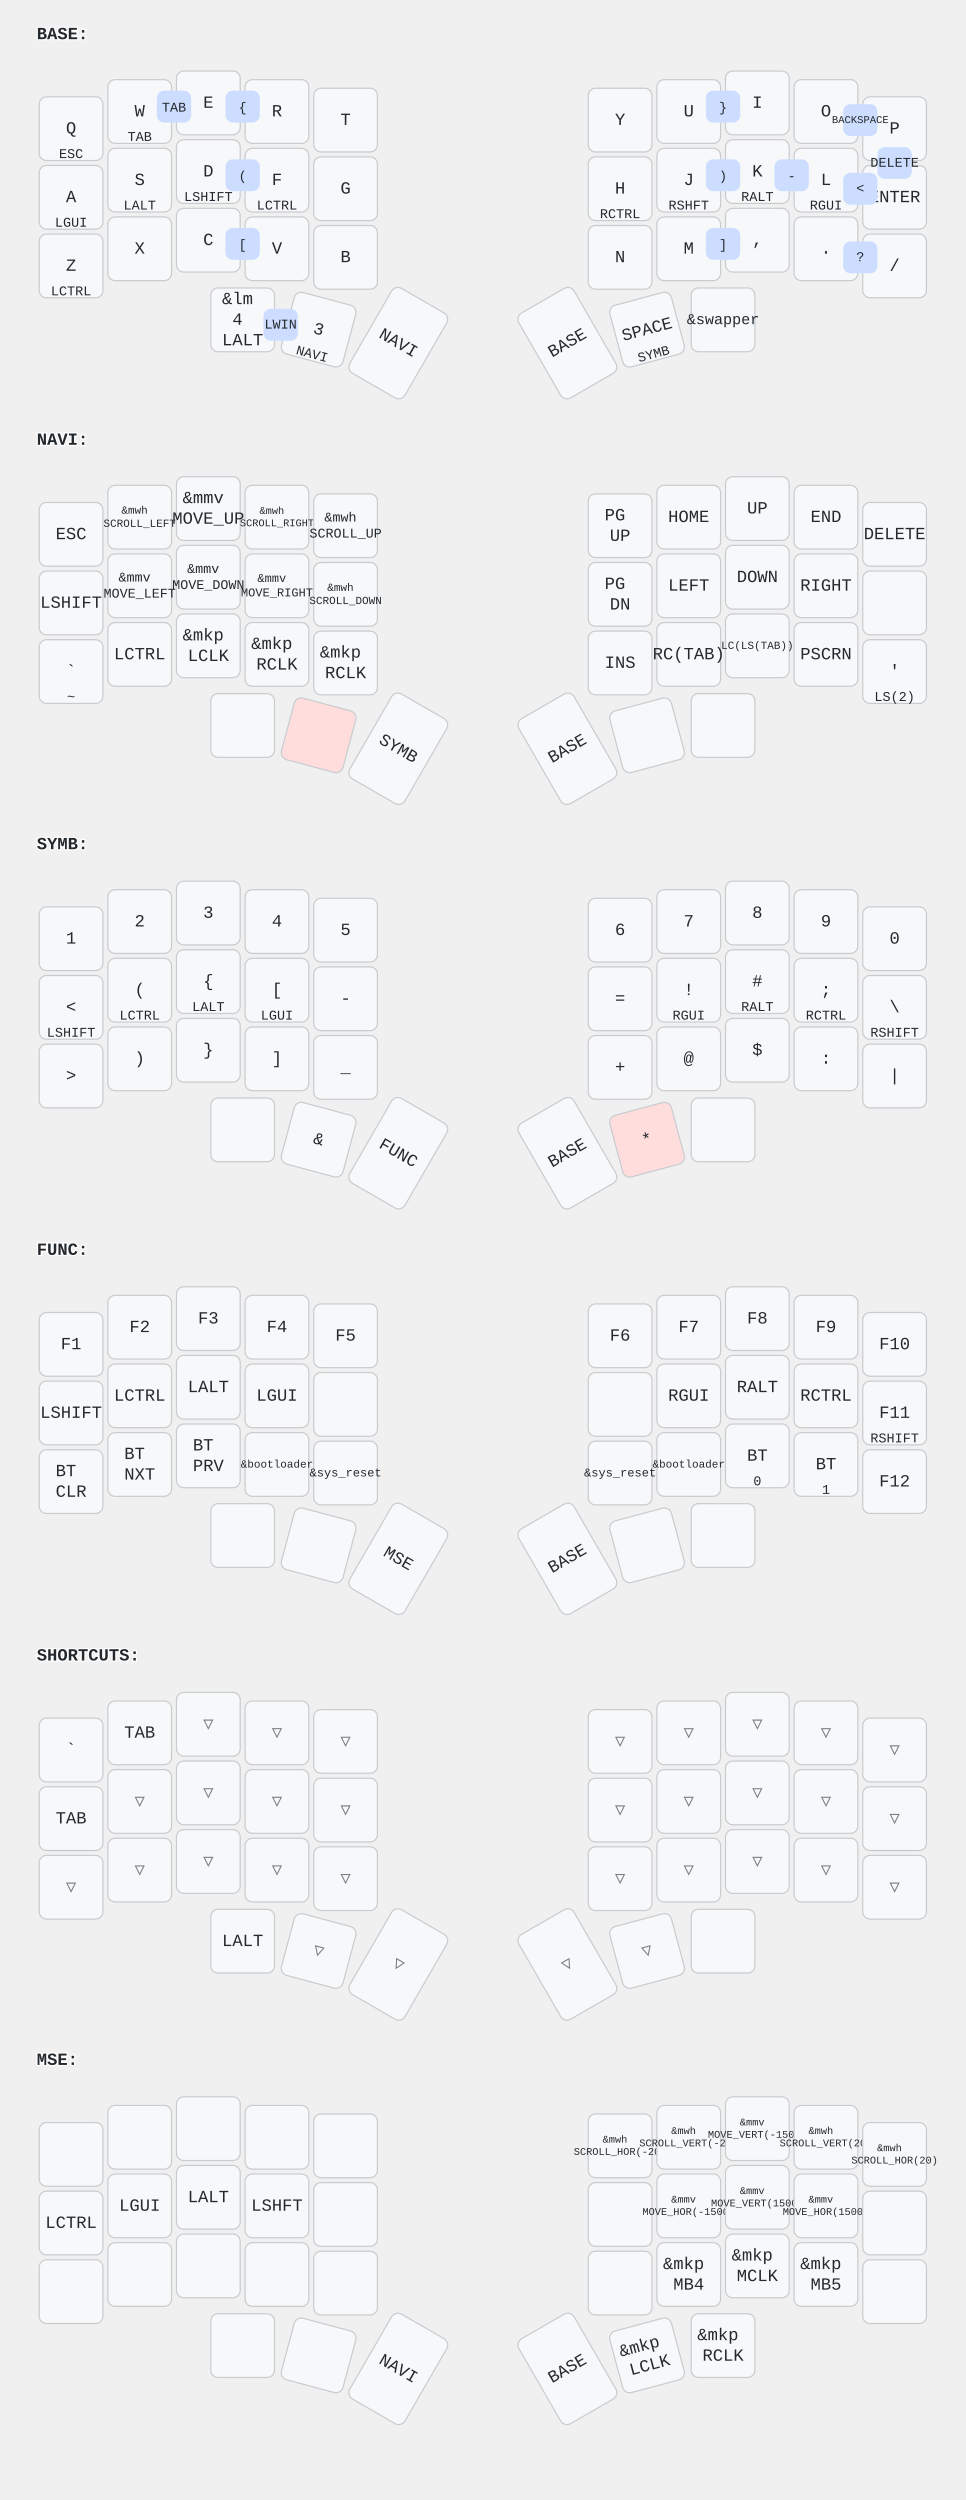
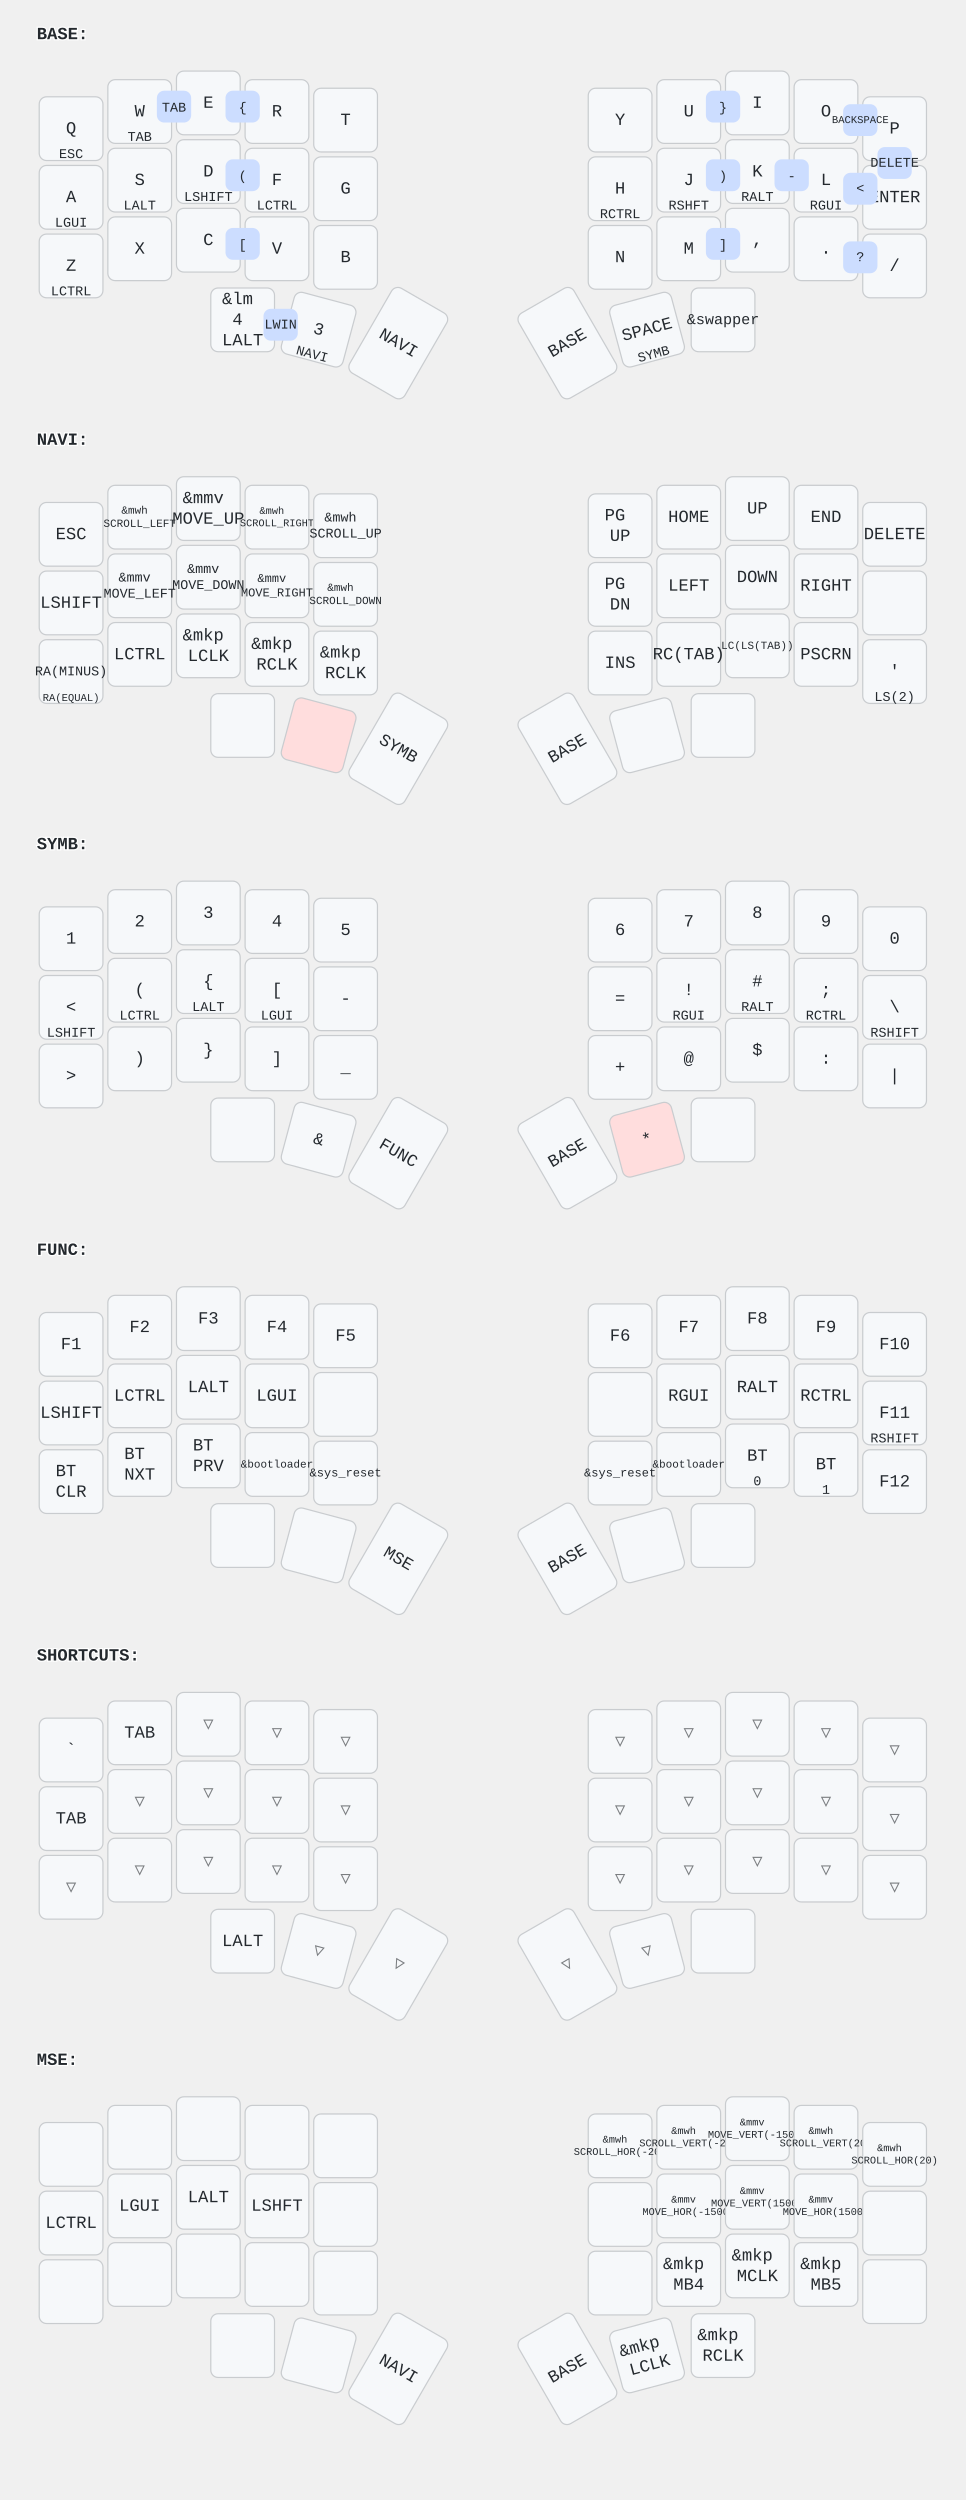
<svg xmlns="http://www.w3.org/2000/svg" width="788" height="2040" viewBox="0 0 788 2040" class="keymap">
  <style>/* inherit to force styles through use tags */
svg path {
    fill: inherit;
}

/* font and background color specifications */
svg.keymap {
    font-family: SFMono-Regular,Consolas,Liberation Mono,Menlo,monospace;
    font-size: 14px;
    font-kerning: normal;
    text-rendering: optimizeLegibility;
    fill: #24292e;
}

/* default key styling */
rect.key {
    fill: #f6f8fa;
    stroke: #c9cccf;
    stroke-width: 1;
}

/* default key side styling, only used is draw_key_sides is set */
rect.side {
    filter: brightness(90%);
}

/* color accent for combo boxes */
rect.combo, rect.combo-separate {
    fill: #cdf;
}

/* color accent for held keys */
rect.held, rect.combo.held {
    fill: #fdd;
}

/* color accent for ghost (optional) keys */
rect.ghost, rect.combo.ghost {
    stroke-dasharray: 4, 4;
    stroke-width: 2;
}

text {
    text-anchor: middle;
    dominant-baseline: middle;
}

/* styling for layer labels */
text.label {
    font-weight: bold;
    text-anchor: start;
    stroke: white;
    stroke-width: 2;
    paint-order: stroke;
}

/* styling for combo tap, and key hold/shifted label text */
text.combo, text.hold, text.shifted {
    font-size: 11px;
}

text.hold {
    text-anchor: middle;
    dominant-baseline: auto;
}

text.shifted {
    text-anchor: middle;
    dominant-baseline: hanging;
}

/* styling for hold/shifted label text in combo box */
text.combo.hold, text.combo.shifted {
    font-size: 8px;
}

/* lighter symbol for transparent keys */
text.trans {
    fill: #7b7e81;
}

/* styling for combo dendrons */
path.combo {
    stroke-width: 1;
    stroke: gray;
    fill: none;
}

/* Start Tabler Icons Cleanup */
/* cannot use height/width with glyphs */
.icon-tabler &gt; path {
    fill: inherit;
    stroke: inherit;
    stroke-width: 2;
}
/* hide tabler's default box */
.icon-tabler &gt; path[stroke="none"][fill="none"] {
    visibility: hidden;
}
/* End Tabler Icons Cleanup */
</style>
  <g transform="translate(30, 0)" class="layer-BASE">
    <text x="0" y="28" class="label">BASE:</text>
    <g transform="translate(0, 56)">
      <g transform="translate(28, 49)" class="key keypos-0">
        <rect rx="6" ry="6" x="-26" y="-26" width="52" height="52" class="key" />
        <text x="0" y="0" class="key tap">Q</text>
        <text x="0" y="24" class="key hold">ESC</text>
      </g>
      <g transform="translate(84, 35)" class="key keypos-1">
        <rect rx="6" ry="6" x="-26" y="-26" width="52" height="52" class="key" />
        <text x="0" y="0" class="key tap">W</text>
        <text x="0" y="24" class="key hold">TAB</text>
      </g>
      <g transform="translate(140, 28)" class="key keypos-2">
        <rect rx="6" ry="6" x="-26" y="-26" width="52" height="52" class="key" />
        <text x="0" y="0" class="key tap">E</text>
      </g>
      <g transform="translate(196, 35)" class="key keypos-3">
        <rect rx="6" ry="6" x="-26" y="-26" width="52" height="52" class="key" />
        <text x="0" y="0" class="key tap">R</text>
      </g>
      <g transform="translate(252, 42)" class="key keypos-4">
        <rect rx="6" ry="6" x="-26" y="-26" width="52" height="52" class="key" />
        <text x="0" y="0" class="key tap">T</text>
      </g>
      <g transform="translate(476, 42)" class="key keypos-5">
        <rect rx="6" ry="6" x="-26" y="-26" width="52" height="52" class="key" />
        <text x="0" y="0" class="key tap">Y</text>
      </g>
      <g transform="translate(532, 35)" class="key keypos-6">
        <rect rx="6" ry="6" x="-26" y="-26" width="52" height="52" class="key" />
        <text x="0" y="0" class="key tap">U</text>
      </g>
      <g transform="translate(588, 28)" class="key keypos-7">
        <rect rx="6" ry="6" x="-26" y="-26" width="52" height="52" class="key" />
        <text x="0" y="0" class="key tap">I</text>
      </g>
      <g transform="translate(644, 35)" class="key keypos-8">
        <rect rx="6" ry="6" x="-26" y="-26" width="52" height="52" class="key" />
        <text x="0" y="0" class="key tap">O</text>
      </g>
      <g transform="translate(700, 49)" class="key keypos-9">
        <rect rx="6" ry="6" x="-26" y="-26" width="52" height="52" class="key" />
        <text x="0" y="0" class="key tap">P</text>
      </g>
      <g transform="translate(28, 105)" class="key keypos-10">
        <rect rx="6" ry="6" x="-26" y="-26" width="52" height="52" class="key" />
        <text x="0" y="0" class="key tap">A</text>
        <text x="0" y="24" class="key hold">LGUI</text>
      </g>
      <g transform="translate(84, 91)" class="key keypos-11">
        <rect rx="6" ry="6" x="-26" y="-26" width="52" height="52" class="key" />
        <text x="0" y="0" class="key tap">S</text>
        <text x="0" y="24" class="key hold">LALT</text>
      </g>
      <g transform="translate(140, 84)" class="key keypos-12">
        <rect rx="6" ry="6" x="-26" y="-26" width="52" height="52" class="key" />
        <text x="0" y="0" class="key tap">D</text>
        <text x="0" y="24" class="key hold">LSHIFT</text>
      </g>
      <g transform="translate(196, 91)" class="key keypos-13">
        <rect rx="6" ry="6" x="-26" y="-26" width="52" height="52" class="key" />
        <text x="0" y="0" class="key tap">F</text>
        <text x="0" y="24" class="key hold">LCTRL</text>
      </g>
      <g transform="translate(252, 98)" class="key keypos-14">
        <rect rx="6" ry="6" x="-26" y="-26" width="52" height="52" class="key" />
        <text x="0" y="0" class="key tap">G</text>
      </g>
      <g transform="translate(476, 98)" class="key keypos-15">
        <rect rx="6" ry="6" x="-26" y="-26" width="52" height="52" class="key" />
        <text x="0" y="0" class="key tap">H</text>
        <text x="0" y="24" class="key hold">RCTRL</text>
      </g>
      <g transform="translate(532, 91)" class="key keypos-16">
        <rect rx="6" ry="6" x="-26" y="-26" width="52" height="52" class="key" />
        <text x="0" y="0" class="key tap">J</text>
        <text x="0" y="24" class="key hold">RSHFT</text>
      </g>
      <g transform="translate(588, 84)" class="key keypos-17">
        <rect rx="6" ry="6" x="-26" y="-26" width="52" height="52" class="key" />
        <text x="0" y="0" class="key tap">K</text>
        <text x="0" y="24" class="key hold">RALT</text>
      </g>
      <g transform="translate(644, 91)" class="key keypos-18">
        <rect rx="6" ry="6" x="-26" y="-26" width="52" height="52" class="key" />
        <text x="0" y="0" class="key tap">L</text>
        <text x="0" y="24" class="key hold">RGUI</text>
      </g>
      <g transform="translate(700, 105)" class="key keypos-19">
        <rect rx="6" ry="6" x="-26" y="-26" width="52" height="52" class="key" />
        <text x="0" y="0" class="key tap">ENTER</text>
      </g>
      <g transform="translate(28, 161)" class="key keypos-20">
        <rect rx="6" ry="6" x="-26" y="-26" width="52" height="52" class="key" />
        <text x="0" y="0" class="key tap">Z</text>
        <text x="0" y="24" class="key hold">LCTRL</text>
      </g>
      <g transform="translate(84, 147)" class="key keypos-21">
        <rect rx="6" ry="6" x="-26" y="-26" width="52" height="52" class="key" />
        <text x="0" y="0" class="key tap">X</text>
      </g>
      <g transform="translate(140, 140)" class="key keypos-22">
        <rect rx="6" ry="6" x="-26" y="-26" width="52" height="52" class="key" />
        <text x="0" y="0" class="key tap">C</text>
      </g>
      <g transform="translate(196, 147)" class="key keypos-23">
        <rect rx="6" ry="6" x="-26" y="-26" width="52" height="52" class="key" />
        <text x="0" y="0" class="key tap">V</text>
      </g>
      <g transform="translate(252, 154)" class="key keypos-24">
        <rect rx="6" ry="6" x="-26" y="-26" width="52" height="52" class="key" />
        <text x="0" y="0" class="key tap">B</text>
      </g>
      <g transform="translate(476, 154)" class="key keypos-25">
        <rect rx="6" ry="6" x="-26" y="-26" width="52" height="52" class="key" />
        <text x="0" y="0" class="key tap">N</text>
      </g>
      <g transform="translate(532, 147)" class="key keypos-26">
        <rect rx="6" ry="6" x="-26" y="-26" width="52" height="52" class="key" />
        <text x="0" y="0" class="key tap">M</text>
      </g>
      <g transform="translate(588, 140)" class="key keypos-27">
        <rect rx="6" ry="6" x="-26" y="-26" width="52" height="52" class="key" />
        <text x="0" y="0" class="key tap">,</text>
      </g>
      <g transform="translate(644, 147)" class="key keypos-28">
        <rect rx="6" ry="6" x="-26" y="-26" width="52" height="52" class="key" />
        <text x="0" y="0" class="key tap">.</text>
      </g>
      <g transform="translate(700, 161)" class="key keypos-29">
        <rect rx="6" ry="6" x="-26" y="-26" width="52" height="52" class="key" />
        <text x="0" y="0" class="key tap">/</text>
      </g>
      <g transform="translate(168, 205)" class="key keypos-30">
        <rect rx="6" ry="6" x="-26" y="-26" width="52" height="52" class="key" />
        <text x="0" y="0" class="key tap">
          <tspan x="0" dy="-1.2em">&amp;lm</tspan>
          <tspan x="0" dy="1.2em">4</tspan>
          <tspan x="0" dy="1.2em">LALT</tspan>
        </text>
      </g>
      <g transform="translate(230, 213) rotate(15.0)" class="key keypos-31">
        <rect rx="6" ry="6" x="-26" y="-26" width="52" height="52" class="key" />
        <text x="0" y="0" class="key tap">3</text>
        <text x="0" y="24" class="key hold">NAVI</text>
      </g>
      <g transform="translate(295, 224) rotate(30.0)" class="key keypos-32">
        <rect rx="6" ry="6" x="-26" y="-40" width="52" height="80" class="key" />
        <text x="0" y="0" class="key tap">NAVI</text>
      </g>
      <g transform="translate(433, 224) rotate(-30.0)" class="key keypos-33">
        <rect rx="6" ry="6" x="-26" y="-40" width="52" height="80" class="key" />
        <text x="0" y="0" class="key tap">BASE</text>
      </g>
      <g transform="translate(498, 213) rotate(-15.0)" class="key keypos-34">
        <rect rx="6" ry="6" x="-26" y="-26" width="52" height="52" class="key" />
        <text x="0" y="0" class="key tap">SPACE</text>
        <text x="0" y="24" class="key hold">SYMB</text>
      </g>
      <g transform="translate(560, 205)" class="key keypos-35">
        <rect rx="6" ry="6" x="-26" y="-26" width="52" height="52" class="key" />
        <text x="0" y="0" class="key tap">
          <tspan style="font-size: 88%">&amp;swapper</tspan>
        </text>
      </g>
      <g class="combo combopos-0">
        <rect rx="6" ry="6" x="98" y="18" width="28" height="26" class="combo" />
        <text x="112" y="32" class="combo tap">TAB</text>
      </g>
      <g class="combo combopos-1">
        <rect rx="6" ry="6" x="154" y="18" width="28" height="26" class="combo" />
        <text x="168" y="32" class="combo tap">{</text>
      </g>
      <g class="combo combopos-2">
        <rect rx="6" ry="6" x="154" y="74" width="28" height="26" class="combo" />
        <text x="168" y="88" class="combo tap">(</text>
      </g>
      <g class="combo combopos-3">
        <rect rx="6" ry="6" x="154" y="130" width="28" height="26" class="combo" />
        <text x="168" y="144" class="combo tap">[</text>
      </g>
      <g class="combo combopos-4">
        <rect rx="6" ry="6" x="658" y="29" width="28" height="26" class="combo" />
        <text x="672" y="42" class="combo tap">
          <tspan style="font-size: 78%">BACKSPACE</tspan>
        </text>
      </g>
      <g class="combo combopos-5">
        <rect rx="6" ry="6" x="602" y="74" width="28" height="26" class="combo" />
        <text x="616" y="88" class="combo tap">-</text>
      </g>
      <g class="combo combopos-6">
        <rect rx="6" ry="6" x="686" y="64" width="28" height="26" class="combo" />
        <text x="700" y="77" class="combo tap">DELETE</text>
      </g>
      <g class="combo combopos-7">
        <rect rx="6" ry="6" x="546" y="18" width="28" height="26" class="combo" />
        <text x="560" y="32" class="combo tap">}</text>
      </g>
      <g class="combo combopos-8">
        <rect rx="6" ry="6" x="546" y="74" width="28" height="26" class="combo" />
        <text x="560" y="88" class="combo tap">)</text>
      </g>
      <g class="combo combopos-9">
        <rect rx="6" ry="6" x="546" y="130" width="28" height="26" class="combo" />
        <text x="560" y="144" class="combo tap">]</text>
      </g>
      <g class="combo combopos-10">
        <rect rx="6" ry="6" x="658" y="141" width="28" height="26" class="combo" />
        <text x="672" y="154" class="combo tap">?</text>
      </g>
      <g class="combo combopos-11">
        <rect rx="6" ry="6" x="658" y="85" width="28" height="26" class="combo" />
        <text x="672" y="98" class="combo tap">&lt;</text>
      </g>
      <g class="combo combopos-12">
        <rect rx="6" ry="6" x="185" y="196" width="28" height="26" class="combo" />
        <text x="199" y="209" class="combo tap">LWIN</text>
      </g>
    </g>
  </g>
  <g transform="translate(30, 331)" class="layer-NAVI">
    <text x="0" y="28" class="label">NAVI:</text>
    <g transform="translate(0, 56)">
      <g transform="translate(28, 49)" class="key keypos-0">
        <rect rx="6" ry="6" x="-26" y="-26" width="52" height="52" class="key" />
        <text x="0" y="0" class="key tap">ESC</text>
      </g>
      <g transform="translate(84, 35)" class="key keypos-1">
        <rect rx="6" ry="6" x="-26" y="-26" width="52" height="52" class="key" />
        <text x="0" y="0" class="key tap">
          <tspan x="0" dy="-0.6em" style="font-size: 64%">&amp;mwh</tspan>
          <tspan x="0" dy="1.2em" style="font-size: 64%">SCROLL_LEFT</tspan>
        </text>
      </g>
      <g transform="translate(140, 28)" class="key keypos-2">
        <rect rx="6" ry="6" x="-26" y="-26" width="52" height="52" class="key" />
        <text x="0" y="0" class="key tap">
          <tspan x="0" dy="-0.6em">&amp;mmv</tspan>
          <tspan x="0" dy="1.2em">MOVE_UP</tspan>
        </text>
      </g>
      <g transform="translate(196, 35)" class="key keypos-3">
        <rect rx="6" ry="6" x="-26" y="-26" width="52" height="52" class="key" />
        <text x="0" y="0" class="key tap">
          <tspan x="0" dy="-0.6em" style="font-size: 60%">&amp;mwh</tspan>
          <tspan x="0" dy="1.2em" style="font-size: 60%">SCROLL_RIGHT</tspan>
        </text>
      </g>
      <g transform="translate(252, 42)" class="key keypos-4">
        <rect rx="6" ry="6" x="-26" y="-26" width="52" height="52" class="key" />
        <text x="0" y="0" class="key tap">
          <tspan x="0" dy="-0.6em" style="font-size: 78%">&amp;mwh</tspan>
          <tspan x="0" dy="1.2em" style="font-size: 78%">SCROLL_UP</tspan>
        </text>
      </g>
      <g transform="translate(476, 42)" class="key keypos-5">
        <rect rx="6" ry="6" x="-26" y="-26" width="52" height="52" class="key" />
        <text x="0" y="0" class="key tap">
          <tspan x="0" dy="-0.6em">PG</tspan>
          <tspan x="0" dy="1.2em">UP</tspan>
        </text>
      </g>
      <g transform="translate(532, 35)" class="key keypos-6">
        <rect rx="6" ry="6" x="-26" y="-26" width="52" height="52" class="key" />
        <text x="0" y="0" class="key tap">HOME</text>
      </g>
      <g transform="translate(588, 28)" class="key keypos-7">
        <rect rx="6" ry="6" x="-26" y="-26" width="52" height="52" class="key" />
        <text x="0" y="0" class="key tap">UP</text>
      </g>
      <g transform="translate(644, 35)" class="key keypos-8">
        <rect rx="6" ry="6" x="-26" y="-26" width="52" height="52" class="key" />
        <text x="0" y="0" class="key tap">END</text>
      </g>
      <g transform="translate(700, 49)" class="key keypos-9">
        <rect rx="6" ry="6" x="-26" y="-26" width="52" height="52" class="key" />
        <text x="0" y="0" class="key tap">DELETE</text>
      </g>
      <g transform="translate(28, 105)" class="key keypos-10">
        <rect rx="6" ry="6" x="-26" y="-26" width="52" height="52" class="key" />
        <text x="0" y="0" class="key tap">LSHIFT</text>
      </g>
      <g transform="translate(84, 91)" class="key keypos-11">
        <rect rx="6" ry="6" x="-26" y="-26" width="52" height="52" class="key" />
        <text x="0" y="0" class="key tap">
          <tspan x="0" dy="-0.6em" style="font-size: 78%">&amp;mmv</tspan>
          <tspan x="0" dy="1.2em" style="font-size: 78%">MOVE_LEFT</tspan>
        </text>
      </g>
      <g transform="translate(140, 84)" class="key keypos-12">
        <rect rx="6" ry="6" x="-26" y="-26" width="52" height="52" class="key" />
        <text x="0" y="0" class="key tap">
          <tspan x="0" dy="-0.6em" style="font-size: 78%">&amp;mmv</tspan>
          <tspan x="0" dy="1.2em" style="font-size: 78%">MOVE_DOWN</tspan>
        </text>
      </g>
      <g transform="translate(196, 91)" class="key keypos-13">
        <rect rx="6" ry="6" x="-26" y="-26" width="52" height="52" class="key" />
        <text x="0" y="0" class="key tap">
          <tspan x="0" dy="-0.6em" style="font-size: 70%">&amp;mmv</tspan>
          <tspan x="0" dy="1.2em" style="font-size: 70%">MOVE_RIGHT</tspan>
        </text>
      </g>
      <g transform="translate(252, 98)" class="key keypos-14">
        <rect rx="6" ry="6" x="-26" y="-26" width="52" height="52" class="key" />
        <text x="0" y="0" class="key tap">
          <tspan x="0" dy="-0.6em" style="font-size: 64%">&amp;mwh</tspan>
          <tspan x="0" dy="1.2em" style="font-size: 64%">SCROLL_DOWN</tspan>
        </text>
      </g>
      <g transform="translate(476, 98)" class="key keypos-15">
        <rect rx="6" ry="6" x="-26" y="-26" width="52" height="52" class="key" />
        <text x="0" y="0" class="key tap">
          <tspan x="0" dy="-0.6em">PG</tspan>
          <tspan x="0" dy="1.2em">DN</tspan>
        </text>
      </g>
      <g transform="translate(532, 91)" class="key keypos-16">
        <rect rx="6" ry="6" x="-26" y="-26" width="52" height="52" class="key" />
        <text x="0" y="0" class="key tap">LEFT</text>
      </g>
      <g transform="translate(588, 84)" class="key keypos-17">
        <rect rx="6" ry="6" x="-26" y="-26" width="52" height="52" class="key" />
        <text x="0" y="0" class="key tap">DOWN</text>
      </g>
      <g transform="translate(644, 91)" class="key keypos-18">
        <rect rx="6" ry="6" x="-26" y="-26" width="52" height="52" class="key" />
        <text x="0" y="0" class="key tap">RIGHT</text>
      </g>
      <g transform="translate(700, 105)" class="key keypos-19">
        <rect rx="6" ry="6" x="-26" y="-26" width="52" height="52" class="key" />
      </g>
      <g transform="translate(28, 161)" class="key keypos-20">
        <rect rx="6" ry="6" x="-26" y="-26" width="52" height="52" class="key" />
-         <text x="0" y="0" class="key tap">`</text>
-         <text x="0" y="24" class="key hold">~</text>
+         <text x="0" y="0" class="key tap">
+           <tspan style="font-size: 78%">RA(MINUS)</tspan>
+         </text>
+         <text x="0" y="24" class="key hold">
+           <tspan style="font-size: 78%">RA(EQUAL)</tspan>
+         </text>
      </g>
      <g transform="translate(84, 147)" class="key keypos-21">
        <rect rx="6" ry="6" x="-26" y="-26" width="52" height="52" class="key" />
        <text x="0" y="0" class="key tap">LCTRL</text>
      </g>
      <g transform="translate(140, 140)" class="key keypos-22">
        <rect rx="6" ry="6" x="-26" y="-26" width="52" height="52" class="key" />
        <text x="0" y="0" class="key tap">
          <tspan x="0" dy="-0.6em">&amp;mkp</tspan>
          <tspan x="0" dy="1.2em">LCLK</tspan>
        </text>
      </g>
      <g transform="translate(196, 147)" class="key keypos-23">
        <rect rx="6" ry="6" x="-26" y="-26" width="52" height="52" class="key" />
        <text x="0" y="0" class="key tap">
          <tspan x="0" dy="-0.6em">&amp;mkp</tspan>
          <tspan x="0" dy="1.2em">RCLK</tspan>
        </text>
      </g>
      <g transform="translate(252, 154)" class="key keypos-24">
        <rect rx="6" ry="6" x="-26" y="-26" width="52" height="52" class="key" />
        <text x="0" y="0" class="key tap">
          <tspan x="0" dy="-0.6em">&amp;mkp</tspan>
          <tspan x="0" dy="1.2em">RCLK</tspan>
        </text>
      </g>
      <g transform="translate(476, 154)" class="key keypos-25">
        <rect rx="6" ry="6" x="-26" y="-26" width="52" height="52" class="key" />
        <text x="0" y="0" class="key tap">INS</text>
      </g>
      <g transform="translate(532, 147)" class="key keypos-26">
        <rect rx="6" ry="6" x="-26" y="-26" width="52" height="52" class="key" />
        <text x="0" y="0" class="key tap">RC(TAB)</text>
      </g>
      <g transform="translate(588, 140)" class="key keypos-27">
        <rect rx="6" ry="6" x="-26" y="-26" width="52" height="52" class="key" />
        <text x="0" y="0" class="key tap">
          <tspan style="font-size: 64%">LC(LS(TAB))</tspan>
        </text>
      </g>
      <g transform="translate(644, 147)" class="key keypos-28">
        <rect rx="6" ry="6" x="-26" y="-26" width="52" height="52" class="key" />
        <text x="0" y="0" class="key tap">PSCRN</text>
      </g>
      <g transform="translate(700, 161)" class="key keypos-29">
        <rect rx="6" ry="6" x="-26" y="-26" width="52" height="52" class="key" />
        <text x="0" y="0" class="key tap">'</text>
        <text x="0" y="24" class="key hold">LS(2)</text>
      </g>
      <g transform="translate(168, 205)" class="key keypos-30">
        <rect rx="6" ry="6" x="-26" y="-26" width="52" height="52" class="key" />
      </g>
      <g transform="translate(230, 213) rotate(15.0)" class="key held keypos-31">
        <rect rx="6" ry="6" x="-26" y="-26" width="52" height="52" class="key held" />
      </g>
      <g transform="translate(295, 224) rotate(30.0)" class="key keypos-32">
        <rect rx="6" ry="6" x="-26" y="-40" width="52" height="80" class="key" />
        <text x="0" y="0" class="key tap">SYMB</text>
      </g>
      <g transform="translate(433, 224) rotate(-30.0)" class="key keypos-33">
        <rect rx="6" ry="6" x="-26" y="-40" width="52" height="80" class="key" />
        <text x="0" y="0" class="key tap">BASE</text>
      </g>
      <g transform="translate(498, 213) rotate(-15.0)" class="key keypos-34">
        <rect rx="6" ry="6" x="-26" y="-26" width="52" height="52" class="key" />
      </g>
      <g transform="translate(560, 205)" class="key keypos-35">
        <rect rx="6" ry="6" x="-26" y="-26" width="52" height="52" class="key" />
      </g>
    </g>
  </g>
  <g transform="translate(30, 661)" class="layer-SYMB">
    <text x="0" y="28" class="label">SYMB:</text>
    <g transform="translate(0, 56)">
      <g transform="translate(28, 49)" class="key keypos-0">
        <rect rx="6" ry="6" x="-26" y="-26" width="52" height="52" class="key" />
        <text x="0" y="0" class="key tap">1</text>
      </g>
      <g transform="translate(84, 35)" class="key keypos-1">
        <rect rx="6" ry="6" x="-26" y="-26" width="52" height="52" class="key" />
        <text x="0" y="0" class="key tap">2</text>
      </g>
      <g transform="translate(140, 28)" class="key keypos-2">
        <rect rx="6" ry="6" x="-26" y="-26" width="52" height="52" class="key" />
        <text x="0" y="0" class="key tap">3</text>
      </g>
      <g transform="translate(196, 35)" class="key keypos-3">
        <rect rx="6" ry="6" x="-26" y="-26" width="52" height="52" class="key" />
        <text x="0" y="0" class="key tap">4</text>
      </g>
      <g transform="translate(252, 42)" class="key keypos-4">
        <rect rx="6" ry="6" x="-26" y="-26" width="52" height="52" class="key" />
        <text x="0" y="0" class="key tap">5</text>
      </g>
      <g transform="translate(476, 42)" class="key keypos-5">
        <rect rx="6" ry="6" x="-26" y="-26" width="52" height="52" class="key" />
        <text x="0" y="0" class="key tap">6</text>
      </g>
      <g transform="translate(532, 35)" class="key keypos-6">
        <rect rx="6" ry="6" x="-26" y="-26" width="52" height="52" class="key" />
        <text x="0" y="0" class="key tap">7</text>
      </g>
      <g transform="translate(588, 28)" class="key keypos-7">
        <rect rx="6" ry="6" x="-26" y="-26" width="52" height="52" class="key" />
        <text x="0" y="0" class="key tap">8</text>
      </g>
      <g transform="translate(644, 35)" class="key keypos-8">
        <rect rx="6" ry="6" x="-26" y="-26" width="52" height="52" class="key" />
        <text x="0" y="0" class="key tap">9</text>
      </g>
      <g transform="translate(700, 49)" class="key keypos-9">
        <rect rx="6" ry="6" x="-26" y="-26" width="52" height="52" class="key" />
        <text x="0" y="0" class="key tap">0</text>
      </g>
      <g transform="translate(28, 105)" class="key keypos-10">
        <rect rx="6" ry="6" x="-26" y="-26" width="52" height="52" class="key" />
        <text x="0" y="0" class="key tap">&lt;</text>
        <text x="0" y="24" class="key hold">LSHIFT</text>
      </g>
      <g transform="translate(84, 91)" class="key keypos-11">
        <rect rx="6" ry="6" x="-26" y="-26" width="52" height="52" class="key" />
        <text x="0" y="0" class="key tap">(</text>
        <text x="0" y="24" class="key hold">LCTRL</text>
      </g>
      <g transform="translate(140, 84)" class="key keypos-12">
        <rect rx="6" ry="6" x="-26" y="-26" width="52" height="52" class="key" />
        <text x="0" y="0" class="key tap">{</text>
        <text x="0" y="24" class="key hold">LALT</text>
      </g>
      <g transform="translate(196, 91)" class="key keypos-13">
        <rect rx="6" ry="6" x="-26" y="-26" width="52" height="52" class="key" />
        <text x="0" y="0" class="key tap">[</text>
        <text x="0" y="24" class="key hold">LGUI</text>
      </g>
      <g transform="translate(252, 98)" class="key keypos-14">
        <rect rx="6" ry="6" x="-26" y="-26" width="52" height="52" class="key" />
        <text x="0" y="0" class="key tap">-</text>
      </g>
      <g transform="translate(476, 98)" class="key keypos-15">
        <rect rx="6" ry="6" x="-26" y="-26" width="52" height="52" class="key" />
        <text x="0" y="0" class="key tap">=</text>
      </g>
      <g transform="translate(532, 91)" class="key keypos-16">
        <rect rx="6" ry="6" x="-26" y="-26" width="52" height="52" class="key" />
        <text x="0" y="0" class="key tap">!</text>
        <text x="0" y="24" class="key hold">RGUI</text>
      </g>
      <g transform="translate(588, 84)" class="key keypos-17">
        <rect rx="6" ry="6" x="-26" y="-26" width="52" height="52" class="key" />
        <text x="0" y="0" class="key tap">#</text>
        <text x="0" y="24" class="key hold">RALT</text>
      </g>
      <g transform="translate(644, 91)" class="key keypos-18">
        <rect rx="6" ry="6" x="-26" y="-26" width="52" height="52" class="key" />
        <text x="0" y="0" class="key tap">;</text>
        <text x="0" y="24" class="key hold">RCTRL</text>
      </g>
      <g transform="translate(700, 105)" class="key keypos-19">
        <rect rx="6" ry="6" x="-26" y="-26" width="52" height="52" class="key" />
        <text x="0" y="0" class="key tap">\</text>
        <text x="0" y="24" class="key hold">RSHIFT</text>
      </g>
      <g transform="translate(28, 161)" class="key keypos-20">
        <rect rx="6" ry="6" x="-26" y="-26" width="52" height="52" class="key" />
        <text x="0" y="0" class="key tap">&gt;</text>
      </g>
      <g transform="translate(84, 147)" class="key keypos-21">
        <rect rx="6" ry="6" x="-26" y="-26" width="52" height="52" class="key" />
        <text x="0" y="0" class="key tap">)</text>
      </g>
      <g transform="translate(140, 140)" class="key keypos-22">
        <rect rx="6" ry="6" x="-26" y="-26" width="52" height="52" class="key" />
        <text x="0" y="0" class="key tap">}</text>
      </g>
      <g transform="translate(196, 147)" class="key keypos-23">
        <rect rx="6" ry="6" x="-26" y="-26" width="52" height="52" class="key" />
        <text x="0" y="0" class="key tap">]</text>
      </g>
      <g transform="translate(252, 154)" class="key keypos-24">
        <rect rx="6" ry="6" x="-26" y="-26" width="52" height="52" class="key" />
        <text x="0" y="0" class="key tap">_</text>
      </g>
      <g transform="translate(476, 154)" class="key keypos-25">
        <rect rx="6" ry="6" x="-26" y="-26" width="52" height="52" class="key" />
        <text x="0" y="0" class="key tap">+</text>
      </g>
      <g transform="translate(532, 147)" class="key keypos-26">
        <rect rx="6" ry="6" x="-26" y="-26" width="52" height="52" class="key" />
        <text x="0" y="0" class="key tap">@</text>
      </g>
      <g transform="translate(588, 140)" class="key keypos-27">
        <rect rx="6" ry="6" x="-26" y="-26" width="52" height="52" class="key" />
        <text x="0" y="0" class="key tap">$</text>
      </g>
      <g transform="translate(644, 147)" class="key keypos-28">
        <rect rx="6" ry="6" x="-26" y="-26" width="52" height="52" class="key" />
        <text x="0" y="0" class="key tap">:</text>
      </g>
      <g transform="translate(700, 161)" class="key keypos-29">
        <rect rx="6" ry="6" x="-26" y="-26" width="52" height="52" class="key" />
        <text x="0" y="0" class="key tap">|</text>
      </g>
      <g transform="translate(168, 205)" class="key keypos-30">
        <rect rx="6" ry="6" x="-26" y="-26" width="52" height="52" class="key" />
      </g>
      <g transform="translate(230, 213) rotate(15.0)" class="key keypos-31">
        <rect rx="6" ry="6" x="-26" y="-26" width="52" height="52" class="key" />
        <text x="0" y="0" class="key tap">&amp;</text>
      </g>
      <g transform="translate(295, 224) rotate(30.0)" class="key keypos-32">
        <rect rx="6" ry="6" x="-26" y="-40" width="52" height="80" class="key" />
        <text x="0" y="0" class="key tap">FUNC</text>
      </g>
      <g transform="translate(433, 224) rotate(-30.0)" class="key keypos-33">
        <rect rx="6" ry="6" x="-26" y="-40" width="52" height="80" class="key" />
        <text x="0" y="0" class="key tap">BASE</text>
      </g>
      <g transform="translate(498, 213) rotate(-15.0)" class="key held keypos-34">
        <rect rx="6" ry="6" x="-26" y="-26" width="52" height="52" class="key held" />
        <text x="0" y="0" class="key held tap">*</text>
      </g>
      <g transform="translate(560, 205)" class="key keypos-35">
        <rect rx="6" ry="6" x="-26" y="-26" width="52" height="52" class="key" />
      </g>
    </g>
  </g>
  <g transform="translate(30, 992)" class="layer-FUNC">
    <text x="0" y="28" class="label">FUNC:</text>
    <g transform="translate(0, 56)">
      <g transform="translate(28, 49)" class="key keypos-0">
        <rect rx="6" ry="6" x="-26" y="-26" width="52" height="52" class="key" />
        <text x="0" y="0" class="key tap">F1</text>
      </g>
      <g transform="translate(84, 35)" class="key keypos-1">
        <rect rx="6" ry="6" x="-26" y="-26" width="52" height="52" class="key" />
        <text x="0" y="0" class="key tap">F2</text>
      </g>
      <g transform="translate(140, 28)" class="key keypos-2">
        <rect rx="6" ry="6" x="-26" y="-26" width="52" height="52" class="key" />
        <text x="0" y="0" class="key tap">F3</text>
      </g>
      <g transform="translate(196, 35)" class="key keypos-3">
        <rect rx="6" ry="6" x="-26" y="-26" width="52" height="52" class="key" />
        <text x="0" y="0" class="key tap">F4</text>
      </g>
      <g transform="translate(252, 42)" class="key keypos-4">
        <rect rx="6" ry="6" x="-26" y="-26" width="52" height="52" class="key" />
        <text x="0" y="0" class="key tap">F5</text>
      </g>
      <g transform="translate(476, 42)" class="key keypos-5">
        <rect rx="6" ry="6" x="-26" y="-26" width="52" height="52" class="key" />
        <text x="0" y="0" class="key tap">F6</text>
      </g>
      <g transform="translate(532, 35)" class="key keypos-6">
        <rect rx="6" ry="6" x="-26" y="-26" width="52" height="52" class="key" />
        <text x="0" y="0" class="key tap">F7</text>
      </g>
      <g transform="translate(588, 28)" class="key keypos-7">
        <rect rx="6" ry="6" x="-26" y="-26" width="52" height="52" class="key" />
        <text x="0" y="0" class="key tap">F8</text>
      </g>
      <g transform="translate(644, 35)" class="key keypos-8">
        <rect rx="6" ry="6" x="-26" y="-26" width="52" height="52" class="key" />
        <text x="0" y="0" class="key tap">F9</text>
      </g>
      <g transform="translate(700, 49)" class="key keypos-9">
        <rect rx="6" ry="6" x="-26" y="-26" width="52" height="52" class="key" />
        <text x="0" y="0" class="key tap">F10</text>
      </g>
      <g transform="translate(28, 105)" class="key keypos-10">
        <rect rx="6" ry="6" x="-26" y="-26" width="52" height="52" class="key" />
        <text x="0" y="0" class="key tap">LSHIFT</text>
      </g>
      <g transform="translate(84, 91)" class="key keypos-11">
        <rect rx="6" ry="6" x="-26" y="-26" width="52" height="52" class="key" />
        <text x="0" y="0" class="key tap">LCTRL</text>
      </g>
      <g transform="translate(140, 84)" class="key keypos-12">
        <rect rx="6" ry="6" x="-26" y="-26" width="52" height="52" class="key" />
        <text x="0" y="0" class="key tap">LALT</text>
      </g>
      <g transform="translate(196, 91)" class="key keypos-13">
        <rect rx="6" ry="6" x="-26" y="-26" width="52" height="52" class="key" />
        <text x="0" y="0" class="key tap">LGUI</text>
      </g>
      <g transform="translate(252, 98)" class="key keypos-14">
        <rect rx="6" ry="6" x="-26" y="-26" width="52" height="52" class="key" />
      </g>
      <g transform="translate(476, 98)" class="key keypos-15">
        <rect rx="6" ry="6" x="-26" y="-26" width="52" height="52" class="key" />
      </g>
      <g transform="translate(532, 91)" class="key keypos-16">
        <rect rx="6" ry="6" x="-26" y="-26" width="52" height="52" class="key" />
        <text x="0" y="0" class="key tap">RGUI</text>
      </g>
      <g transform="translate(588, 84)" class="key keypos-17">
        <rect rx="6" ry="6" x="-26" y="-26" width="52" height="52" class="key" />
        <text x="0" y="0" class="key tap">RALT</text>
      </g>
      <g transform="translate(644, 91)" class="key keypos-18">
        <rect rx="6" ry="6" x="-26" y="-26" width="52" height="52" class="key" />
        <text x="0" y="0" class="key tap">RCTRL</text>
      </g>
      <g transform="translate(700, 105)" class="key keypos-19">
        <rect rx="6" ry="6" x="-26" y="-26" width="52" height="52" class="key" />
        <text x="0" y="0" class="key tap">F11</text>
        <text x="0" y="24" class="key hold">RSHIFT</text>
      </g>
      <g transform="translate(28, 161)" class="key keypos-20">
        <rect rx="6" ry="6" x="-26" y="-26" width="52" height="52" class="key" />
        <text x="0" y="0" class="key tap">
          <tspan x="0" dy="-0.6em">BT</tspan>
          <tspan x="0" dy="1.2em">CLR</tspan>
        </text>
      </g>
      <g transform="translate(84, 147)" class="key keypos-21">
        <rect rx="6" ry="6" x="-26" y="-26" width="52" height="52" class="key" />
        <text x="0" y="0" class="key tap">
          <tspan x="0" dy="-0.6em">BT</tspan>
          <tspan x="0" dy="1.2em">NXT</tspan>
        </text>
      </g>
      <g transform="translate(140, 140)" class="key keypos-22">
        <rect rx="6" ry="6" x="-26" y="-26" width="52" height="52" class="key" />
        <text x="0" y="0" class="key tap">
          <tspan x="0" dy="-0.6em">BT</tspan>
          <tspan x="0" dy="1.2em">PRV</tspan>
        </text>
      </g>
      <g transform="translate(196, 147)" class="key keypos-23">
        <rect rx="6" ry="6" x="-26" y="-26" width="52" height="52" class="key" />
        <text x="0" y="0" class="key tap">
          <tspan style="font-size: 64%">&amp;bootloader</tspan>
        </text>
      </g>
      <g transform="translate(252, 154)" class="key keypos-24">
        <rect rx="6" ry="6" x="-26" y="-26" width="52" height="52" class="key" />
        <text x="0" y="0" class="key tap">
          <tspan style="font-size: 70%">&amp;sys_reset</tspan>
        </text>
      </g>
      <g transform="translate(476, 154)" class="key keypos-25">
        <rect rx="6" ry="6" x="-26" y="-26" width="52" height="52" class="key" />
        <text x="0" y="0" class="key tap">
          <tspan style="font-size: 70%">&amp;sys_reset</tspan>
        </text>
      </g>
      <g transform="translate(532, 147)" class="key keypos-26">
        <rect rx="6" ry="6" x="-26" y="-26" width="52" height="52" class="key" />
        <text x="0" y="0" class="key tap">
          <tspan style="font-size: 64%">&amp;bootloader</tspan>
        </text>
      </g>
      <g transform="translate(588, 140)" class="key keypos-27">
        <rect rx="6" ry="6" x="-26" y="-26" width="52" height="52" class="key" />
        <text x="0" y="0" class="key tap">BT</text>
        <text x="0" y="24" class="key hold">0</text>
      </g>
      <g transform="translate(644, 147)" class="key keypos-28">
        <rect rx="6" ry="6" x="-26" y="-26" width="52" height="52" class="key" />
        <text x="0" y="0" class="key tap">BT</text>
        <text x="0" y="24" class="key hold">1</text>
      </g>
      <g transform="translate(700, 161)" class="key keypos-29">
        <rect rx="6" ry="6" x="-26" y="-26" width="52" height="52" class="key" />
        <text x="0" y="0" class="key tap">F12</text>
      </g>
      <g transform="translate(168, 205)" class="key keypos-30">
        <rect rx="6" ry="6" x="-26" y="-26" width="52" height="52" class="key" />
      </g>
      <g transform="translate(230, 213) rotate(15.0)" class="key keypos-31">
        <rect rx="6" ry="6" x="-26" y="-26" width="52" height="52" class="key" />
      </g>
      <g transform="translate(295, 224) rotate(30.0)" class="key keypos-32">
        <rect rx="6" ry="6" x="-26" y="-40" width="52" height="80" class="key" />
        <text x="0" y="0" class="key tap">MSE</text>
      </g>
      <g transform="translate(433, 224) rotate(-30.0)" class="key keypos-33">
        <rect rx="6" ry="6" x="-26" y="-40" width="52" height="80" class="key" />
        <text x="0" y="0" class="key tap">BASE</text>
      </g>
      <g transform="translate(498, 213) rotate(-15.0)" class="key keypos-34">
        <rect rx="6" ry="6" x="-26" y="-26" width="52" height="52" class="key" />
      </g>
      <g transform="translate(560, 205)" class="key keypos-35">
        <rect rx="6" ry="6" x="-26" y="-26" width="52" height="52" class="key" />
      </g>
    </g>
  </g>
  <g transform="translate(30, 1323)" class="layer-SHORTCUTS">
    <text x="0" y="28" class="label">SHORTCUTS:</text>
    <g transform="translate(0, 56)">
      <g transform="translate(28, 49)" class="key keypos-0">
        <rect rx="6" ry="6" x="-26" y="-26" width="52" height="52" class="key" />
        <text x="0" y="0" class="key tap">`</text>
      </g>
      <g transform="translate(84, 35)" class="key keypos-1">
        <rect rx="6" ry="6" x="-26" y="-26" width="52" height="52" class="key" />
        <text x="0" y="0" class="key tap">TAB</text>
      </g>
      <g transform="translate(140, 28)" class="key trans keypos-2">
        <rect rx="6" ry="6" x="-26" y="-26" width="52" height="52" class="key trans" />
        <text x="0" y="0" class="key trans tap">▽</text>
      </g>
      <g transform="translate(196, 35)" class="key trans keypos-3">
        <rect rx="6" ry="6" x="-26" y="-26" width="52" height="52" class="key trans" />
        <text x="0" y="0" class="key trans tap">▽</text>
      </g>
      <g transform="translate(252, 42)" class="key trans keypos-4">
        <rect rx="6" ry="6" x="-26" y="-26" width="52" height="52" class="key trans" />
        <text x="0" y="0" class="key trans tap">▽</text>
      </g>
      <g transform="translate(476, 42)" class="key trans keypos-5">
        <rect rx="6" ry="6" x="-26" y="-26" width="52" height="52" class="key trans" />
        <text x="0" y="0" class="key trans tap">▽</text>
      </g>
      <g transform="translate(532, 35)" class="key trans keypos-6">
        <rect rx="6" ry="6" x="-26" y="-26" width="52" height="52" class="key trans" />
        <text x="0" y="0" class="key trans tap">▽</text>
      </g>
      <g transform="translate(588, 28)" class="key trans keypos-7">
        <rect rx="6" ry="6" x="-26" y="-26" width="52" height="52" class="key trans" />
        <text x="0" y="0" class="key trans tap">▽</text>
      </g>
      <g transform="translate(644, 35)" class="key trans keypos-8">
        <rect rx="6" ry="6" x="-26" y="-26" width="52" height="52" class="key trans" />
        <text x="0" y="0" class="key trans tap">▽</text>
      </g>
      <g transform="translate(700, 49)" class="key trans keypos-9">
        <rect rx="6" ry="6" x="-26" y="-26" width="52" height="52" class="key trans" />
        <text x="0" y="0" class="key trans tap">▽</text>
      </g>
      <g transform="translate(28, 105)" class="key keypos-10">
        <rect rx="6" ry="6" x="-26" y="-26" width="52" height="52" class="key" />
        <text x="0" y="0" class="key tap">TAB</text>
      </g>
      <g transform="translate(84, 91)" class="key trans keypos-11">
        <rect rx="6" ry="6" x="-26" y="-26" width="52" height="52" class="key trans" />
        <text x="0" y="0" class="key trans tap">▽</text>
      </g>
      <g transform="translate(140, 84)" class="key trans keypos-12">
        <rect rx="6" ry="6" x="-26" y="-26" width="52" height="52" class="key trans" />
        <text x="0" y="0" class="key trans tap">▽</text>
      </g>
      <g transform="translate(196, 91)" class="key trans keypos-13">
        <rect rx="6" ry="6" x="-26" y="-26" width="52" height="52" class="key trans" />
        <text x="0" y="0" class="key trans tap">▽</text>
      </g>
      <g transform="translate(252, 98)" class="key trans keypos-14">
        <rect rx="6" ry="6" x="-26" y="-26" width="52" height="52" class="key trans" />
        <text x="0" y="0" class="key trans tap">▽</text>
      </g>
      <g transform="translate(476, 98)" class="key trans keypos-15">
        <rect rx="6" ry="6" x="-26" y="-26" width="52" height="52" class="key trans" />
        <text x="0" y="0" class="key trans tap">▽</text>
      </g>
      <g transform="translate(532, 91)" class="key trans keypos-16">
        <rect rx="6" ry="6" x="-26" y="-26" width="52" height="52" class="key trans" />
        <text x="0" y="0" class="key trans tap">▽</text>
      </g>
      <g transform="translate(588, 84)" class="key trans keypos-17">
        <rect rx="6" ry="6" x="-26" y="-26" width="52" height="52" class="key trans" />
        <text x="0" y="0" class="key trans tap">▽</text>
      </g>
      <g transform="translate(644, 91)" class="key trans keypos-18">
        <rect rx="6" ry="6" x="-26" y="-26" width="52" height="52" class="key trans" />
        <text x="0" y="0" class="key trans tap">▽</text>
      </g>
      <g transform="translate(700, 105)" class="key trans keypos-19">
        <rect rx="6" ry="6" x="-26" y="-26" width="52" height="52" class="key trans" />
        <text x="0" y="0" class="key trans tap">▽</text>
      </g>
      <g transform="translate(28, 161)" class="key trans keypos-20">
        <rect rx="6" ry="6" x="-26" y="-26" width="52" height="52" class="key trans" />
        <text x="0" y="0" class="key trans tap">▽</text>
      </g>
      <g transform="translate(84, 147)" class="key trans keypos-21">
        <rect rx="6" ry="6" x="-26" y="-26" width="52" height="52" class="key trans" />
        <text x="0" y="0" class="key trans tap">▽</text>
      </g>
      <g transform="translate(140, 140)" class="key trans keypos-22">
        <rect rx="6" ry="6" x="-26" y="-26" width="52" height="52" class="key trans" />
        <text x="0" y="0" class="key trans tap">▽</text>
      </g>
      <g transform="translate(196, 147)" class="key trans keypos-23">
        <rect rx="6" ry="6" x="-26" y="-26" width="52" height="52" class="key trans" />
        <text x="0" y="0" class="key trans tap">▽</text>
      </g>
      <g transform="translate(252, 154)" class="key trans keypos-24">
        <rect rx="6" ry="6" x="-26" y="-26" width="52" height="52" class="key trans" />
        <text x="0" y="0" class="key trans tap">▽</text>
      </g>
      <g transform="translate(476, 154)" class="key trans keypos-25">
        <rect rx="6" ry="6" x="-26" y="-26" width="52" height="52" class="key trans" />
        <text x="0" y="0" class="key trans tap">▽</text>
      </g>
      <g transform="translate(532, 147)" class="key trans keypos-26">
        <rect rx="6" ry="6" x="-26" y="-26" width="52" height="52" class="key trans" />
        <text x="0" y="0" class="key trans tap">▽</text>
      </g>
      <g transform="translate(588, 140)" class="key trans keypos-27">
        <rect rx="6" ry="6" x="-26" y="-26" width="52" height="52" class="key trans" />
        <text x="0" y="0" class="key trans tap">▽</text>
      </g>
      <g transform="translate(644, 147)" class="key trans keypos-28">
        <rect rx="6" ry="6" x="-26" y="-26" width="52" height="52" class="key trans" />
        <text x="0" y="0" class="key trans tap">▽</text>
      </g>
      <g transform="translate(700, 161)" class="key trans keypos-29">
        <rect rx="6" ry="6" x="-26" y="-26" width="52" height="52" class="key trans" />
        <text x="0" y="0" class="key trans tap">▽</text>
      </g>
      <g transform="translate(168, 205)" class="key keypos-30">
        <rect rx="6" ry="6" x="-26" y="-26" width="52" height="52" class="key" />
        <text x="0" y="0" class="key tap">LALT</text>
      </g>
      <g transform="translate(230, 213) rotate(15.0)" class="key trans keypos-31">
        <rect rx="6" ry="6" x="-26" y="-26" width="52" height="52" class="key trans" />
        <text x="0" y="0" class="key trans tap">▽</text>
      </g>
      <g transform="translate(295, 224) rotate(30.0)" class="key trans keypos-32">
        <rect rx="6" ry="6" x="-26" y="-40" width="52" height="80" class="key trans" />
        <text x="0" y="0" class="key trans tap">▽</text>
      </g>
      <g transform="translate(433, 224) rotate(-30.0)" class="key trans keypos-33">
        <rect rx="6" ry="6" x="-26" y="-40" width="52" height="80" class="key trans" />
        <text x="0" y="0" class="key trans tap">▽</text>
      </g>
      <g transform="translate(498, 213) rotate(-15.0)" class="key trans keypos-34">
        <rect rx="6" ry="6" x="-26" y="-26" width="52" height="52" class="key trans" />
        <text x="0" y="0" class="key trans tap">▽</text>
      </g>
      <g transform="translate(560, 205)" class="key keypos-35">
        <rect rx="6" ry="6" x="-26" y="-26" width="52" height="52" class="key" />
      </g>
    </g>
  </g>
  <g transform="translate(30, 1653)" class="layer-MSE">
    <text x="0" y="28" class="label">MSE:</text>
    <g transform="translate(0, 56)">
      <g transform="translate(28, 49)" class="key keypos-0">
        <rect rx="6" ry="6" x="-26" y="-26" width="52" height="52" class="key" />
      </g>
      <g transform="translate(84, 35)" class="key keypos-1">
        <rect rx="6" ry="6" x="-26" y="-26" width="52" height="52" class="key" />
      </g>
      <g transform="translate(140, 28)" class="key keypos-2">
        <rect rx="6" ry="6" x="-26" y="-26" width="52" height="52" class="key" />
      </g>
      <g transform="translate(196, 35)" class="key keypos-3">
        <rect rx="6" ry="6" x="-26" y="-26" width="52" height="52" class="key" />
      </g>
      <g transform="translate(252, 42)" class="key keypos-4">
        <rect rx="6" ry="6" x="-26" y="-26" width="52" height="52" class="key" />
      </g>
      <g transform="translate(476, 42)" class="key keypos-5">
        <rect rx="6" ry="6" x="-26" y="-26" width="52" height="52" class="key" />
        <text x="0" y="0" class="key tap">
          <tspan x="0" dy="-0.6em" style="font-size: 60%">&amp;mwh</tspan>
          <tspan x="0" dy="1.2em" style="font-size: 60%">SCROLL_HOR(-20)</tspan>
        </text>
      </g>
      <g transform="translate(532, 35)" class="key keypos-6">
        <rect rx="6" ry="6" x="-26" y="-26" width="52" height="52" class="key" />
        <text x="0" y="0" class="key tap">
          <tspan x="0" dy="-0.6em" style="font-size: 60%">&amp;mwh</tspan>
          <tspan x="0" dy="1.2em" style="font-size: 60%">SCROLL_VERT(-20)</tspan>
        </text>
      </g>
      <g transform="translate(588, 28)" class="key keypos-7">
        <rect rx="6" ry="6" x="-26" y="-26" width="52" height="52" class="key" />
        <text x="0" y="0" class="key tap">
          <tspan x="0" dy="-0.6em" style="font-size: 60%">&amp;mmv</tspan>
          <tspan x="0" dy="1.2em" style="font-size: 60%">MOVE_VERT(-1500)</tspan>
        </text>
      </g>
      <g transform="translate(644, 35)" class="key keypos-8">
        <rect rx="6" ry="6" x="-26" y="-26" width="52" height="52" class="key" />
        <text x="0" y="0" class="key tap">
          <tspan x="0" dy="-0.6em" style="font-size: 60%">&amp;mwh</tspan>
          <tspan x="0" dy="1.2em" style="font-size: 60%">SCROLL_VERT(20)</tspan>
        </text>
      </g>
      <g transform="translate(700, 49)" class="key keypos-9">
        <rect rx="6" ry="6" x="-26" y="-26" width="52" height="52" class="key" />
        <text x="0" y="0" class="key tap">
          <tspan x="0" dy="-0.6em" style="font-size: 60%">&amp;mwh</tspan>
          <tspan x="0" dy="1.2em" style="font-size: 60%">SCROLL_HOR(20)</tspan>
        </text>
      </g>
      <g transform="translate(28, 105)" class="key keypos-10">
        <rect rx="6" ry="6" x="-26" y="-26" width="52" height="52" class="key" />
        <text x="0" y="0" class="key tap">LCTRL</text>
      </g>
      <g transform="translate(84, 91)" class="key keypos-11">
        <rect rx="6" ry="6" x="-26" y="-26" width="52" height="52" class="key" />
        <text x="0" y="0" class="key tap">LGUI</text>
      </g>
      <g transform="translate(140, 84)" class="key keypos-12">
        <rect rx="6" ry="6" x="-26" y="-26" width="52" height="52" class="key" />
        <text x="0" y="0" class="key tap">LALT</text>
      </g>
      <g transform="translate(196, 91)" class="key keypos-13">
        <rect rx="6" ry="6" x="-26" y="-26" width="52" height="52" class="key" />
        <text x="0" y="0" class="key tap">LSHFT</text>
      </g>
      <g transform="translate(252, 98)" class="key keypos-14">
        <rect rx="6" ry="6" x="-26" y="-26" width="52" height="52" class="key" />
      </g>
      <g transform="translate(476, 98)" class="key keypos-15">
        <rect rx="6" ry="6" x="-26" y="-26" width="52" height="52" class="key" />
      </g>
      <g transform="translate(532, 91)" class="key keypos-16">
        <rect rx="6" ry="6" x="-26" y="-26" width="52" height="52" class="key" />
        <text x="0" y="0" class="key tap">
          <tspan x="0" dy="-0.6em" style="font-size: 60%">&amp;mmv</tspan>
          <tspan x="0" dy="1.2em" style="font-size: 60%">MOVE_HOR(-1500)</tspan>
        </text>
      </g>
      <g transform="translate(588, 84)" class="key keypos-17">
        <rect rx="6" ry="6" x="-26" y="-26" width="52" height="52" class="key" />
        <text x="0" y="0" class="key tap">
          <tspan x="0" dy="-0.6em" style="font-size: 60%">&amp;mmv</tspan>
          <tspan x="0" dy="1.2em" style="font-size: 60%">MOVE_VERT(1500)</tspan>
        </text>
      </g>
      <g transform="translate(644, 91)" class="key keypos-18">
        <rect rx="6" ry="6" x="-26" y="-26" width="52" height="52" class="key" />
        <text x="0" y="0" class="key tap">
          <tspan x="0" dy="-0.6em" style="font-size: 60%">&amp;mmv</tspan>
          <tspan x="0" dy="1.2em" style="font-size: 60%">MOVE_HOR(1500)</tspan>
        </text>
      </g>
      <g transform="translate(700, 105)" class="key keypos-19">
        <rect rx="6" ry="6" x="-26" y="-26" width="52" height="52" class="key" />
      </g>
      <g transform="translate(28, 161)" class="key keypos-20">
        <rect rx="6" ry="6" x="-26" y="-26" width="52" height="52" class="key" />
      </g>
      <g transform="translate(84, 147)" class="key keypos-21">
        <rect rx="6" ry="6" x="-26" y="-26" width="52" height="52" class="key" />
      </g>
      <g transform="translate(140, 140)" class="key keypos-22">
        <rect rx="6" ry="6" x="-26" y="-26" width="52" height="52" class="key" />
      </g>
      <g transform="translate(196, 147)" class="key keypos-23">
        <rect rx="6" ry="6" x="-26" y="-26" width="52" height="52" class="key" />
      </g>
      <g transform="translate(252, 154)" class="key keypos-24">
        <rect rx="6" ry="6" x="-26" y="-26" width="52" height="52" class="key" />
      </g>
      <g transform="translate(476, 154)" class="key keypos-25">
        <rect rx="6" ry="6" x="-26" y="-26" width="52" height="52" class="key" />
      </g>
      <g transform="translate(532, 147)" class="key keypos-26">
        <rect rx="6" ry="6" x="-26" y="-26" width="52" height="52" class="key" />
        <text x="0" y="0" class="key tap">
          <tspan x="0" dy="-0.6em">&amp;mkp</tspan>
          <tspan x="0" dy="1.2em">MB4</tspan>
        </text>
      </g>
      <g transform="translate(588, 140)" class="key keypos-27">
        <rect rx="6" ry="6" x="-26" y="-26" width="52" height="52" class="key" />
        <text x="0" y="0" class="key tap">
          <tspan x="0" dy="-0.6em">&amp;mkp</tspan>
          <tspan x="0" dy="1.2em">MCLK</tspan>
        </text>
      </g>
      <g transform="translate(644, 147)" class="key keypos-28">
        <rect rx="6" ry="6" x="-26" y="-26" width="52" height="52" class="key" />
        <text x="0" y="0" class="key tap">
          <tspan x="0" dy="-0.6em">&amp;mkp</tspan>
          <tspan x="0" dy="1.2em">MB5</tspan>
        </text>
      </g>
      <g transform="translate(700, 161)" class="key keypos-29">
        <rect rx="6" ry="6" x="-26" y="-26" width="52" height="52" class="key" />
      </g>
      <g transform="translate(168, 205)" class="key keypos-30">
        <rect rx="6" ry="6" x="-26" y="-26" width="52" height="52" class="key" />
      </g>
      <g transform="translate(230, 213) rotate(15.0)" class="key keypos-31">
        <rect rx="6" ry="6" x="-26" y="-26" width="52" height="52" class="key" />
      </g>
      <g transform="translate(295, 224) rotate(30.0)" class="key keypos-32">
        <rect rx="6" ry="6" x="-26" y="-40" width="52" height="80" class="key" />
        <text x="0" y="0" class="key tap">NAVI</text>
      </g>
      <g transform="translate(433, 224) rotate(-30.0)" class="key keypos-33">
        <rect rx="6" ry="6" x="-26" y="-40" width="52" height="80" class="key" />
        <text x="0" y="0" class="key tap">BASE</text>
      </g>
      <g transform="translate(498, 213) rotate(-15.0)" class="key keypos-34">
        <rect rx="6" ry="6" x="-26" y="-26" width="52" height="52" class="key" />
        <text x="0" y="0" class="key tap">
          <tspan x="0" dy="-0.6em">&amp;mkp</tspan>
          <tspan x="0" dy="1.2em">LCLK</tspan>
        </text>
      </g>
      <g transform="translate(560, 205)" class="key keypos-35">
        <rect rx="6" ry="6" x="-26" y="-26" width="52" height="52" class="key" />
        <text x="0" y="0" class="key tap">
          <tspan x="0" dy="-0.6em">&amp;mkp</tspan>
          <tspan x="0" dy="1.2em">RCLK</tspan>
        </text>
      </g>
    </g>
  </g>
</svg>
